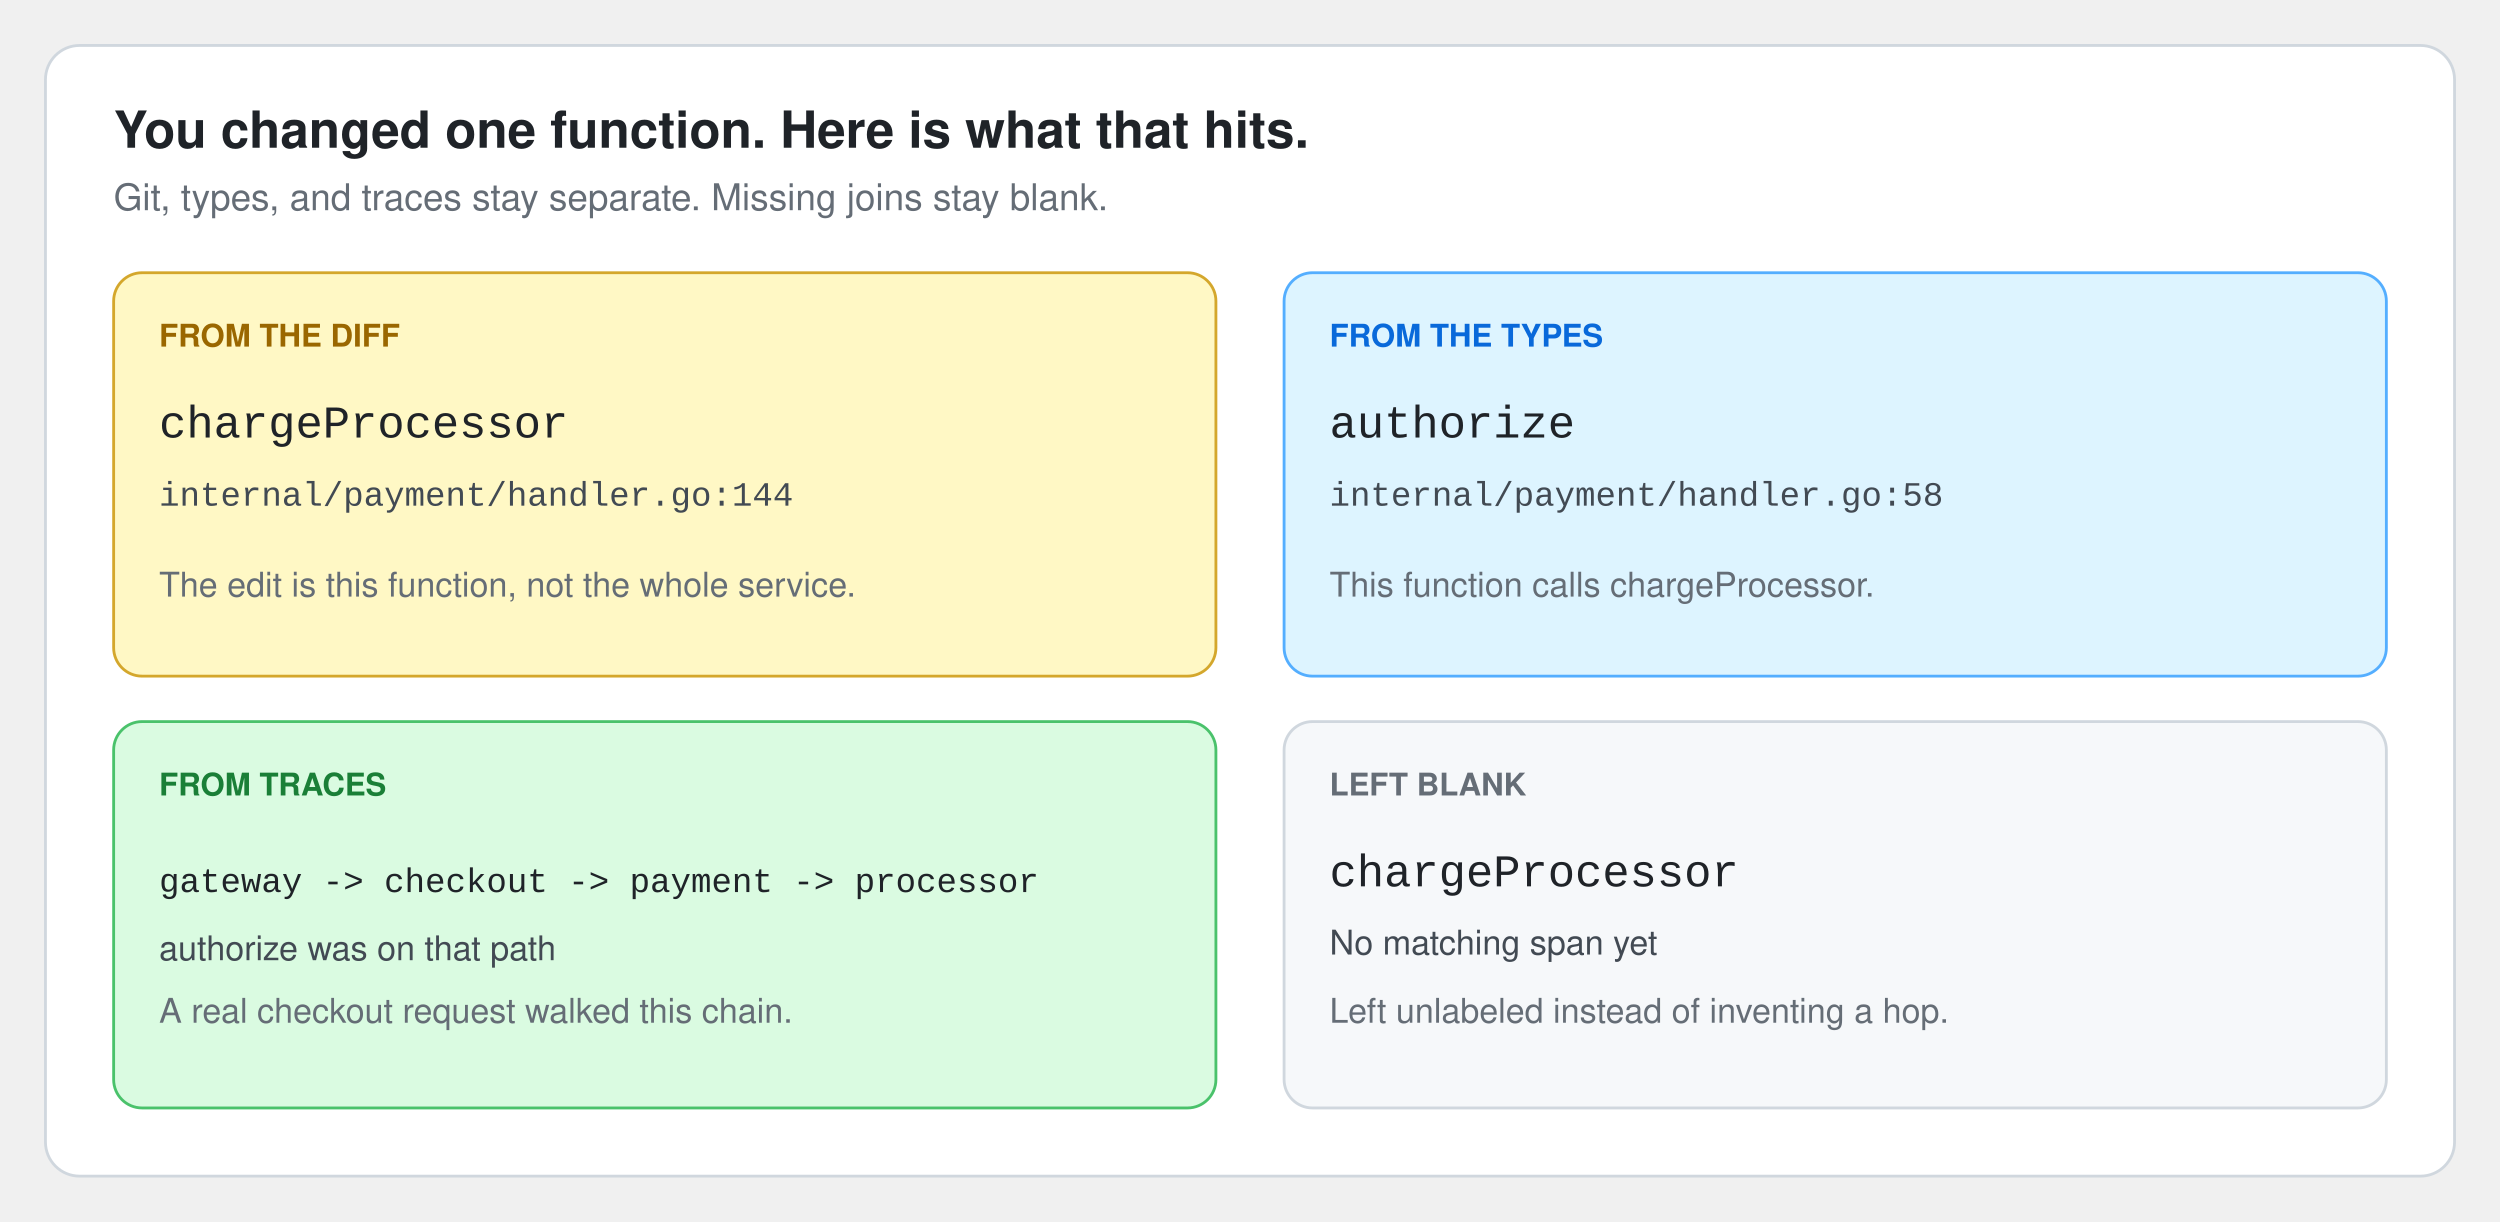
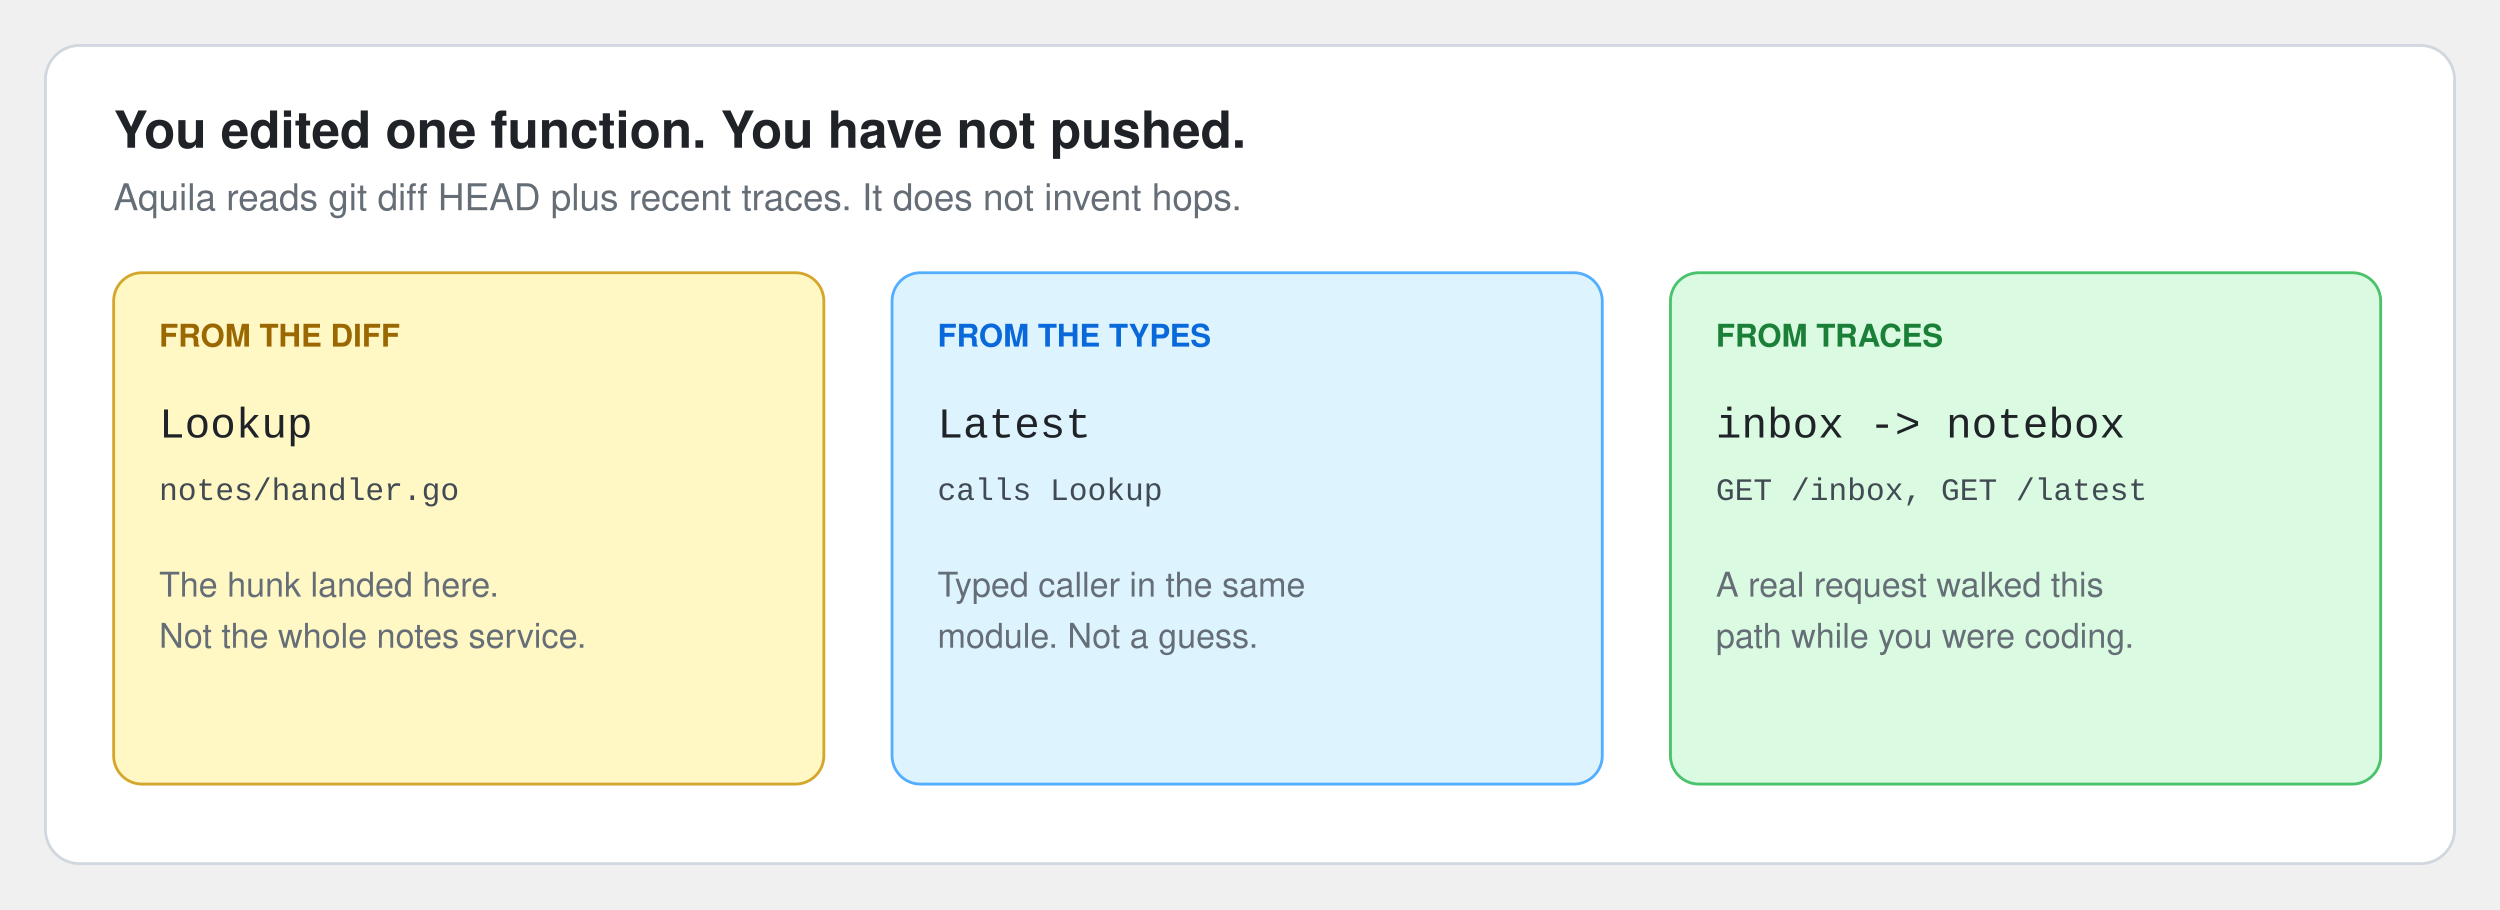
- <svg xmlns="http://www.w3.org/2000/svg" viewBox="0 0 880 430" role="img" aria-labelledby="title desc">
-   <rect x="16" y="16" width="848" height="398" rx="12" fill="#ffffff" stroke="#d0d7de" />
-   <text x="40" y="52" fill="#1f2328" font-family="-apple-system, BlinkMacSystemFont, Segoe UI, Helvetica, Arial, sans-serif" font-size="18" font-weight="600">You changed one function. Here is what that hits.</text>
-   <text x="40" y="74" fill="#656d76" font-family="-apple-system, BlinkMacSystemFont, Segoe UI, Helvetica, Arial, sans-serif" font-size="13">Git, types, and traces stay separate. Missing joins stay blank.</text>
-   <rect x="40" y="96" width="388" height="142" rx="10" fill="#fff8c5" stroke="#d4a72c" />
+ <svg xmlns="http://www.w3.org/2000/svg" viewBox="0 0 880 320" role="img" aria-labelledby="title desc">
+   <rect x="16" y="16" width="848" height="288" rx="12" fill="#ffffff" stroke="#d0d7de" />
+   <text x="40" y="52" fill="#1f2328" font-family="-apple-system, BlinkMacSystemFont, Segoe UI, Helvetica, Arial, sans-serif" font-size="18" font-weight="600">You edited one function. You have not pushed.</text>
+   <text x="40" y="74" fill="#656d76" font-family="-apple-system, BlinkMacSystemFont, Segoe UI, Helvetica, Arial, sans-serif" font-size="13">Aquila reads git diff HEAD plus recent traces. It does not invent hops.</text>
+   <rect x="40" y="96" width="250" height="180" rx="10" fill="#fff8c5" stroke="#d4a72c" />
  <text x="56" y="122" fill="#9a6700" font-family="-apple-system, BlinkMacSystemFont, Segoe UI, Helvetica, Arial, sans-serif" font-size="11" font-weight="600">FROM THE DIFF</text>
-   <text x="56" y="154" fill="#1f2328" font-family="Menlo, Monaco, Consolas, Liberation Mono, Courier New, monospace" font-size="16">chargeProcessor</text>
-   <text x="56" y="178" fill="#424a53" font-family="Menlo, Monaco, Consolas, Liberation Mono, Courier New, monospace" font-size="12">internal/payment/handler.go:144</text>
-   <text x="56" y="210" fill="#656d76" font-family="-apple-system, BlinkMacSystemFont, Segoe UI, Helvetica, Arial, sans-serif" font-size="12">The edit is this function, not the whole service.</text>
-   <rect x="452" y="96" width="388" height="142" rx="10" fill="#ddf4ff" stroke="#54aeff" />
-   <text x="468" y="122" fill="#0969da" font-family="-apple-system, BlinkMacSystemFont, Segoe UI, Helvetica, Arial, sans-serif" font-size="11" font-weight="600">FROM THE TYPES</text>
-   <text x="468" y="154" fill="#1f2328" font-family="Menlo, Monaco, Consolas, Liberation Mono, Courier New, monospace" font-size="16">authorize</text>
-   <text x="468" y="178" fill="#424a53" font-family="Menlo, Monaco, Consolas, Liberation Mono, Courier New, monospace" font-size="12">internal/payment/handler.go:58</text>
-   <text x="468" y="210" fill="#656d76" font-family="-apple-system, BlinkMacSystemFont, Segoe UI, Helvetica, Arial, sans-serif" font-size="12">This function calls chargeProcessor.</text>
-   <rect x="40" y="254" width="388" height="136" rx="10" fill="#dafbe1" stroke="#4ac26b" />
-   <text x="56" y="280" fill="#1a7f37" font-family="-apple-system, BlinkMacSystemFont, Segoe UI, Helvetica, Arial, sans-serif" font-size="11" font-weight="600">FROM TRACES</text>
-   <text x="56" y="314" fill="#1f2328" font-family="Menlo, Monaco, Consolas, Liberation Mono, Courier New, monospace" font-size="12">gateway -&gt; checkout -&gt; payment -&gt; processor</text>
-   <text x="56" y="338" fill="#424a53" font-family="-apple-system, BlinkMacSystemFont, Segoe UI, Helvetica, Arial, sans-serif" font-size="12">authorize was on that path</text>
-   <text x="56" y="360" fill="#656d76" font-family="-apple-system, BlinkMacSystemFont, Segoe UI, Helvetica, Arial, sans-serif" font-size="12">A real checkout request walked this chain.</text>
-   <rect x="452" y="254" width="388" height="136" rx="10" fill="#f6f8fa" stroke="#d0d7de" />
-   <text x="468" y="280" fill="#656d76" font-family="-apple-system, BlinkMacSystemFont, Segoe UI, Helvetica, Arial, sans-serif" font-size="11" font-weight="600">LEFT BLANK</text>
-   <text x="468" y="312" fill="#1f2328" font-family="Menlo, Monaco, Consolas, Liberation Mono, Courier New, monospace" font-size="16">chargeProcessor</text>
-   <text x="468" y="336" fill="#424a53" font-family="-apple-system, BlinkMacSystemFont, Segoe UI, Helvetica, Arial, sans-serif" font-size="12">No matching span yet</text>
-   <text x="468" y="360" fill="#656d76" font-family="-apple-system, BlinkMacSystemFont, Segoe UI, Helvetica, Arial, sans-serif" font-size="12">Left unlabeled instead of inventing a hop.</text>
+   <text x="56" y="154" fill="#1f2328" font-family="Menlo, Monaco, Consolas, Liberation Mono, Courier New, monospace" font-size="15">Lookup</text>
+   <text x="56" y="176" fill="#424a53" font-family="Menlo, Monaco, Consolas, Liberation Mono, Courier New, monospace" font-size="11">notes/handler.go</text>
+   <text x="56" y="210" fill="#656d76" font-family="-apple-system, BlinkMacSystemFont, Segoe UI, Helvetica, Arial, sans-serif" font-size="12">The hunk landed here.</text>
+   <text x="56" y="228" fill="#656d76" font-family="-apple-system, BlinkMacSystemFont, Segoe UI, Helvetica, Arial, sans-serif" font-size="12">Not the whole notes service.</text>
+   <rect x="314" y="96" width="250" height="180" rx="10" fill="#ddf4ff" stroke="#54aeff" />
+   <text x="330" y="122" fill="#0969da" font-family="-apple-system, BlinkMacSystemFont, Segoe UI, Helvetica, Arial, sans-serif" font-size="11" font-weight="600">FROM THE TYPES</text>
+   <text x="330" y="154" fill="#1f2328" font-family="Menlo, Monaco, Consolas, Liberation Mono, Courier New, monospace" font-size="15">Latest</text>
+   <text x="330" y="176" fill="#424a53" font-family="Menlo, Monaco, Consolas, Liberation Mono, Courier New, monospace" font-size="11">calls Lookup</text>
+   <text x="330" y="210" fill="#656d76" font-family="-apple-system, BlinkMacSystemFont, Segoe UI, Helvetica, Arial, sans-serif" font-size="12">Typed caller in the same</text>
+   <text x="330" y="228" fill="#656d76" font-family="-apple-system, BlinkMacSystemFont, Segoe UI, Helvetica, Arial, sans-serif" font-size="12">module. Not a guess.</text>
+   <rect x="588" y="96" width="250" height="180" rx="10" fill="#dafbe1" stroke="#4ac26b" />
+   <text x="604" y="122" fill="#1a7f37" font-family="-apple-system, BlinkMacSystemFont, Segoe UI, Helvetica, Arial, sans-serif" font-size="11" font-weight="600">FROM TRACES</text>
+   <text x="604" y="154" fill="#1f2328" font-family="Menlo, Monaco, Consolas, Liberation Mono, Courier New, monospace" font-size="15">inbox -&gt; notebox</text>
+   <text x="604" y="176" fill="#424a53" font-family="Menlo, Monaco, Consolas, Liberation Mono, Courier New, monospace" font-size="11">GET /inbox, GET /latest</text>
+   <text x="604" y="210" fill="#656d76" font-family="-apple-system, BlinkMacSystemFont, Segoe UI, Helvetica, Arial, sans-serif" font-size="12">A real request walked this</text>
+   <text x="604" y="228" fill="#656d76" font-family="-apple-system, BlinkMacSystemFont, Segoe UI, Helvetica, Arial, sans-serif" font-size="12">path while you were coding.</text>
</svg>
